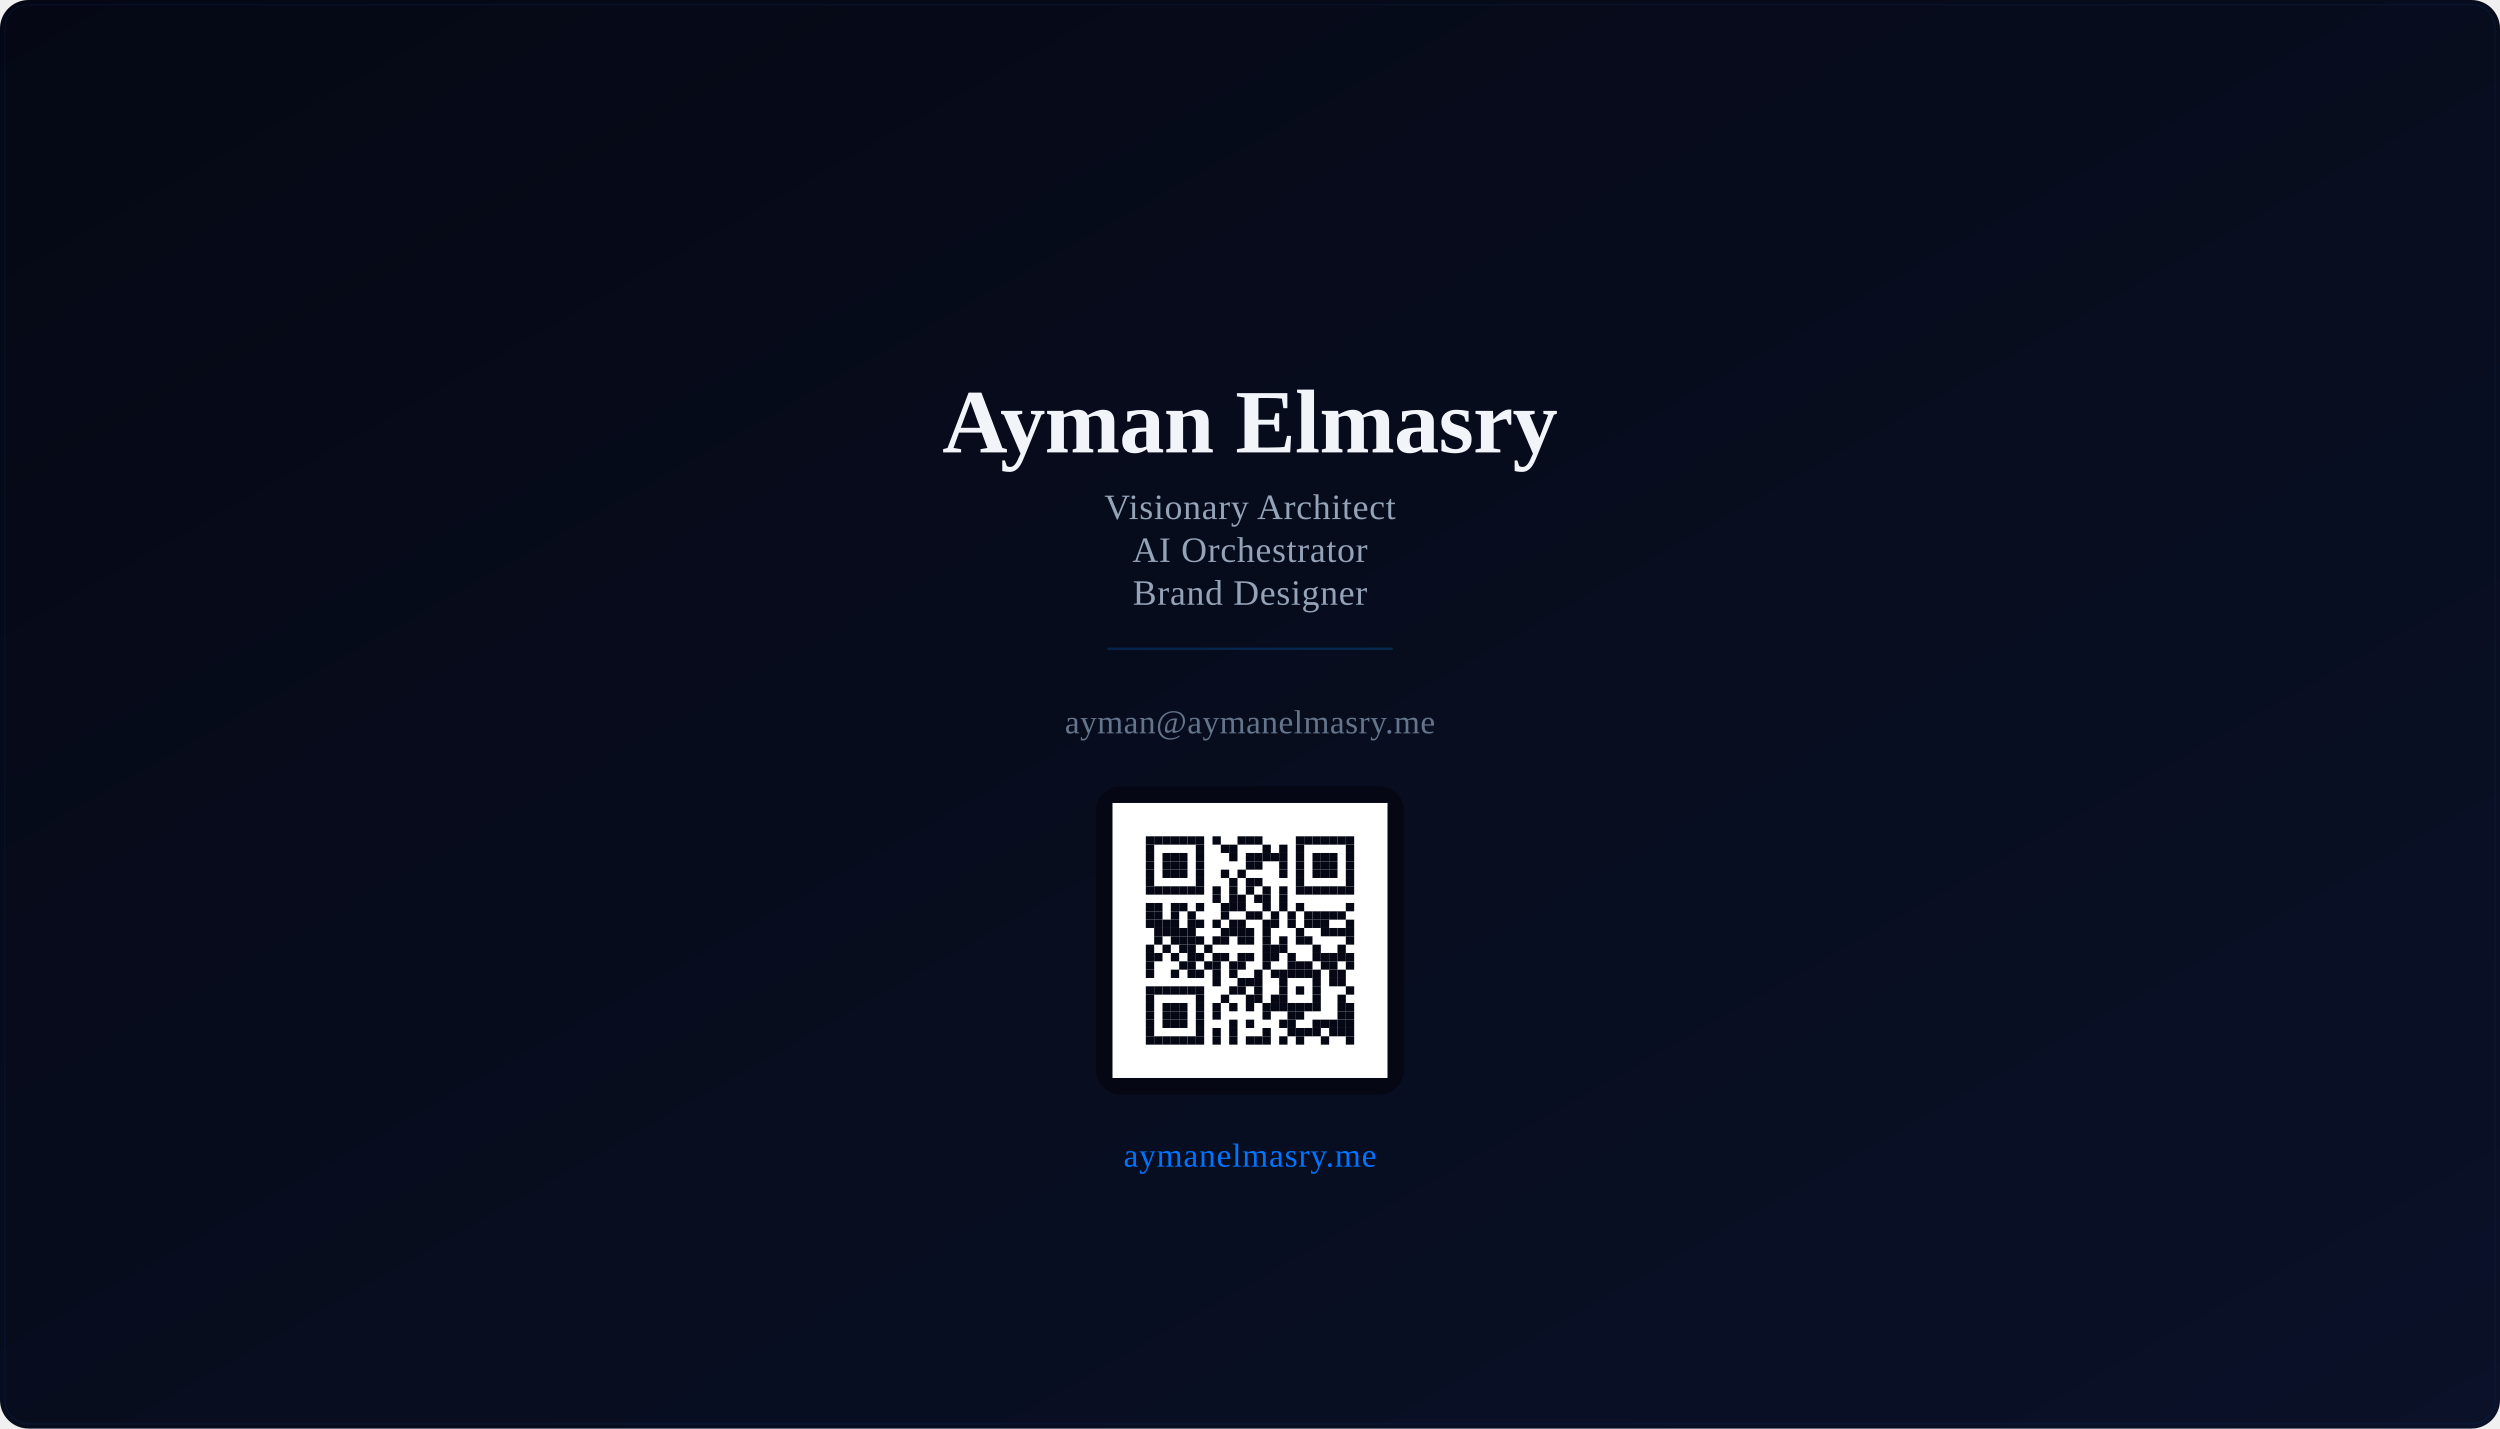
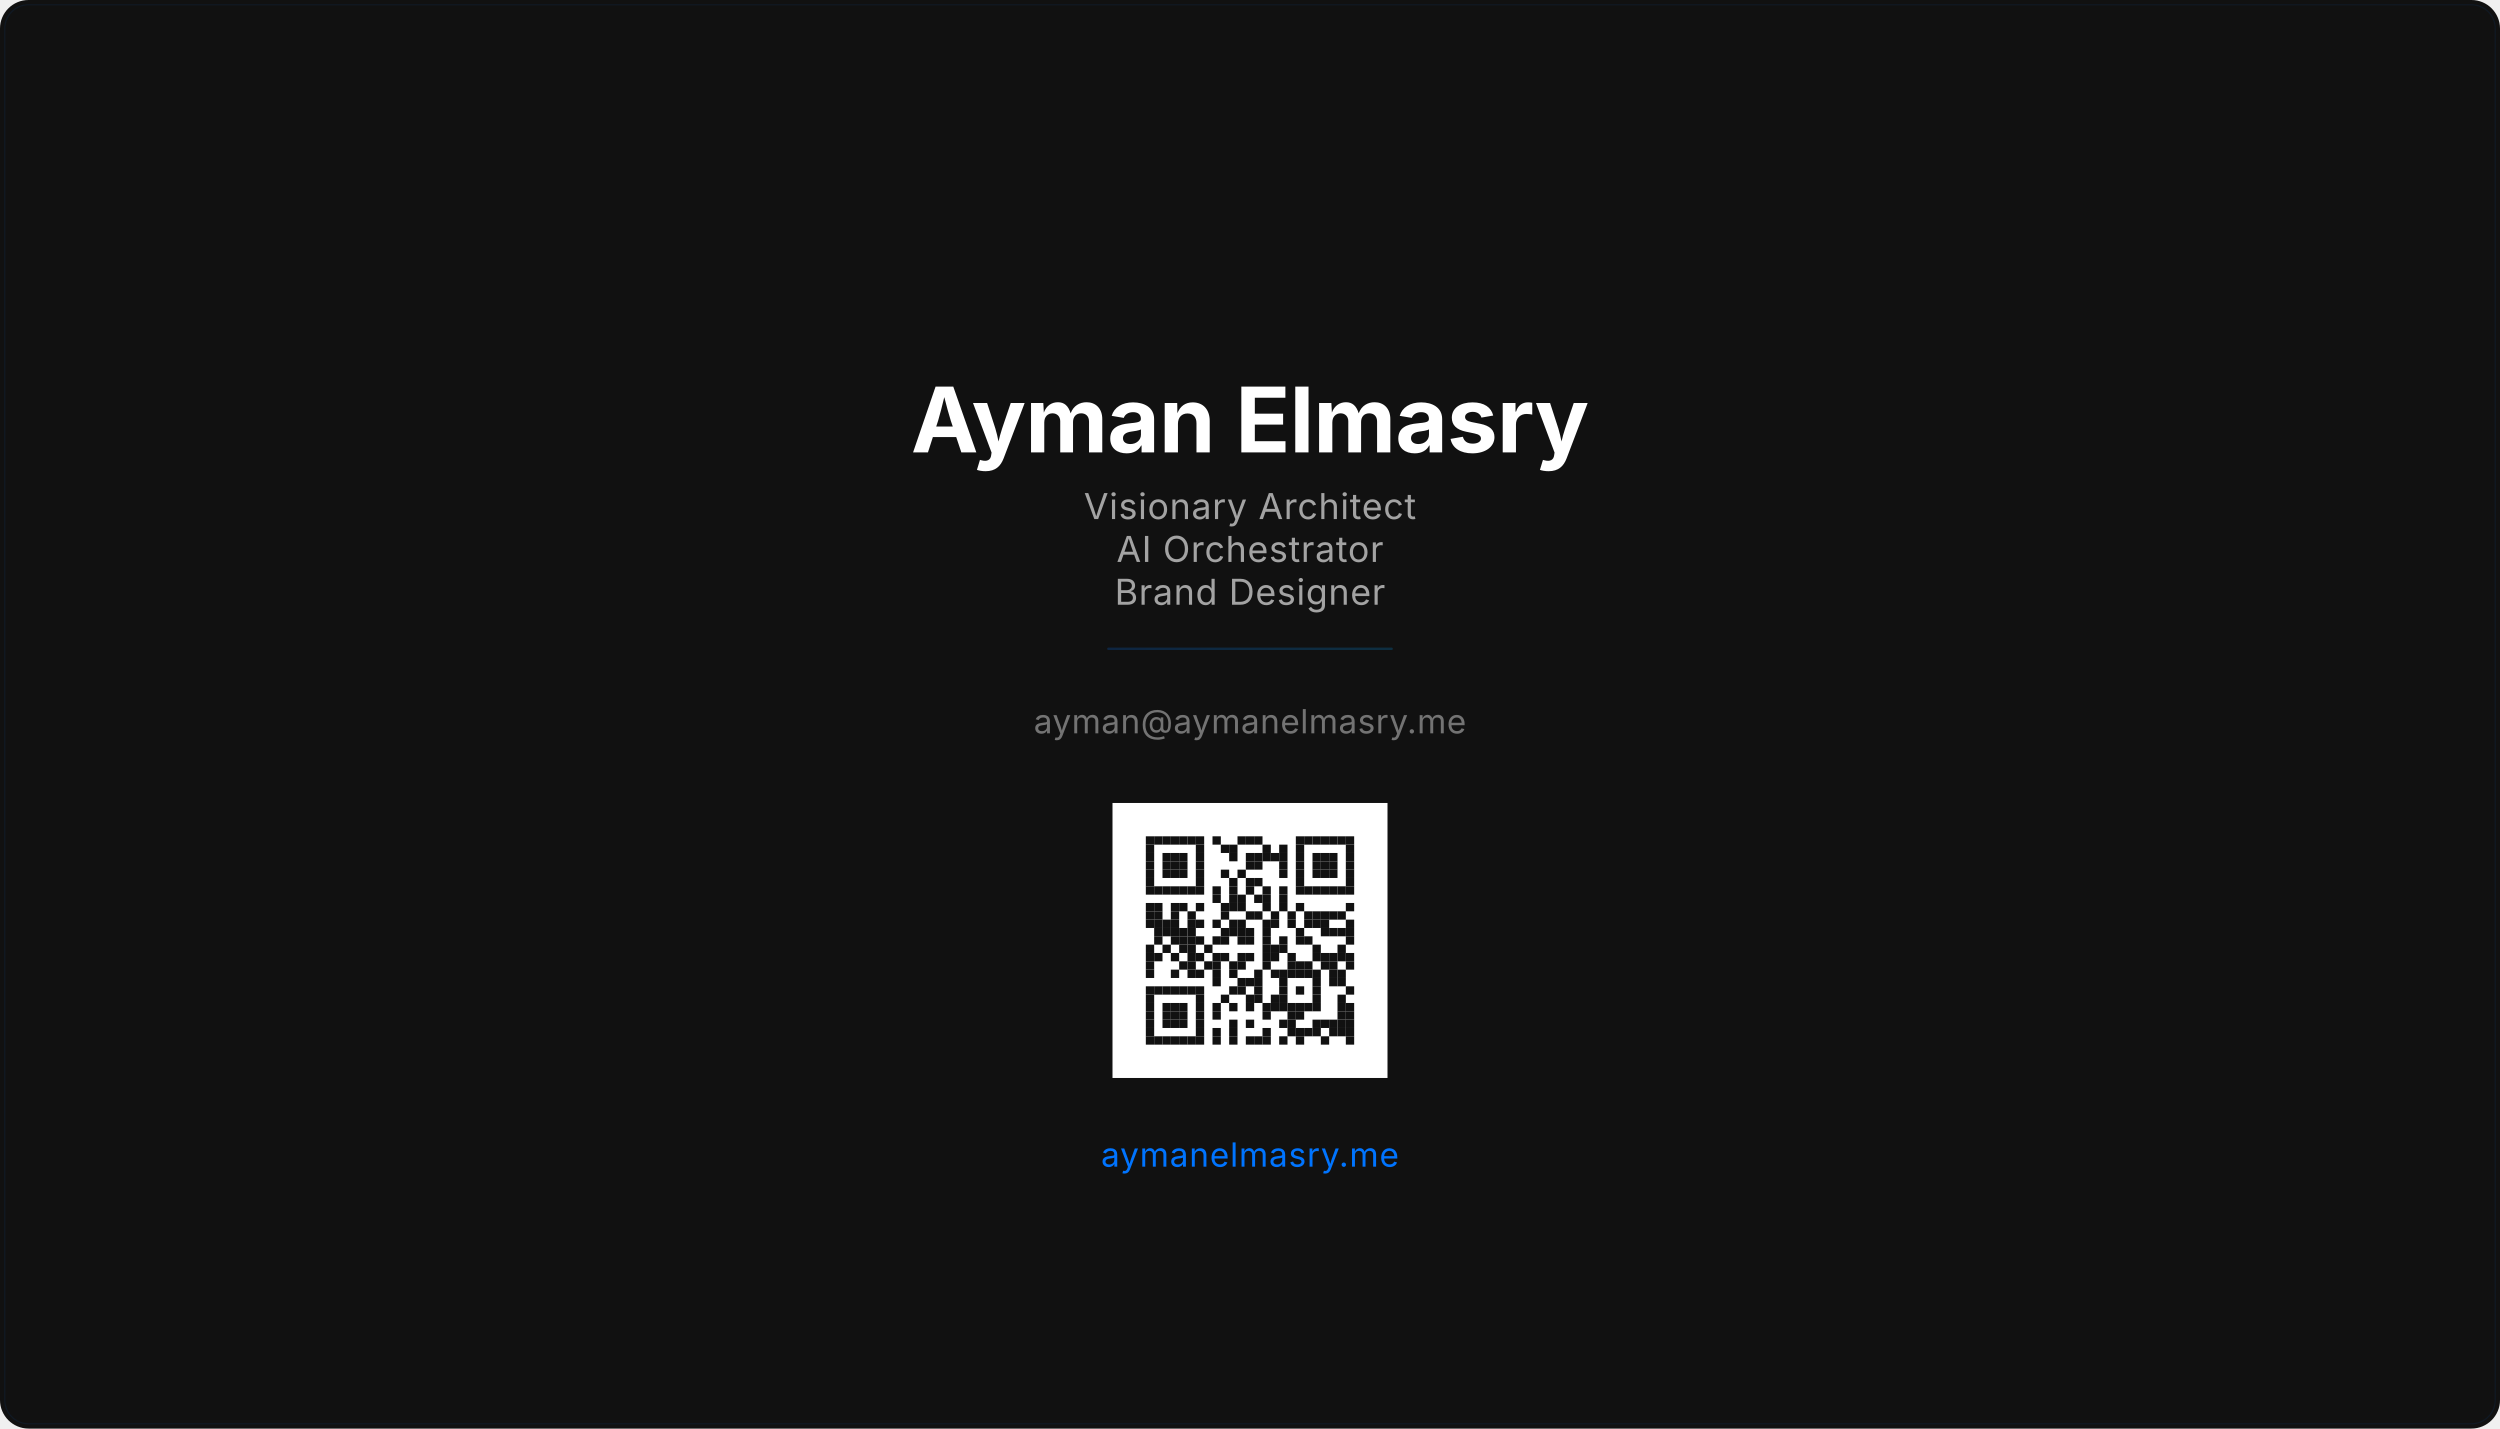
<svg xmlns="http://www.w3.org/2000/svg" width="1050" height="600" viewBox="0 0 1050 600">
  <defs>
    <linearGradient id="bg" x1="0" y1="0" x2="1" y2="1">
-       <stop offset="0%" stop-color="#050814" />
-       <stop offset="100%" stop-color="#0A1128" />
+       <stop offset="0%" stop-color="#111111" />
+       <stop offset="100%" stop-color="#111111" />
    </linearGradient>
    <linearGradient id="accent" x1="0" y1="0" x2="1" y2="0">
      <stop offset="0%" stop-color="#0074FF" />
      <stop offset="100%" stop-color="#00A3FF" />
    </linearGradient>
  </defs>
  <rect width="1050" height="600" fill="url(#bg)" rx="12" />
  <rect x="2" y="2" width="1046" height="596" rx="10" fill="none" stroke="#0074FF" stroke-width="0.5" opacity="0.08" />
-   <text x="525" y="190" font-family="Source Serif 4, Georgia, serif" font-size="38" font-weight="700" fill="#F1F5F9" text-anchor="middle" letter-spacing="-0.3">Ayman Elmasry</text>
-   <text x="525" y="218" font-family="Source Serif 4, Georgia, serif" font-size="15" fill="#94A3B8" text-anchor="middle" letter-spacing="0.3">Visionary Architect</text>
-   <text x="525" y="236" font-family="Source Serif 4, Georgia, serif" font-size="15" fill="#94A3B8" text-anchor="middle" letter-spacing="0.3">AI Orchestrator</text>
-   <text x="525" y="254" font-family="Source Serif 4, Georgia, serif" font-size="15" fill="#94A3B8" text-anchor="middle" letter-spacing="0.3">Brand Designer</text>
+   <text x="525" y="190" font-family="Inter, -apple-system, sans-serif" font-size="38" font-weight="700" fill="#FFFFFF" text-anchor="middle" letter-spacing="-0.3">Ayman Elmasry</text>
+   <text x="525" y="218" font-family="Inter, -apple-system, sans-serif" font-size="15" fill="#A3A3A3" text-anchor="middle" letter-spacing="0.3">Visionary Architect</text>
+   <text x="525" y="236" font-family="Inter, -apple-system, sans-serif" font-size="15" fill="#A3A3A3" text-anchor="middle" letter-spacing="0.3">AI Orchestrator</text>
+   <text x="525" y="254" font-family="Inter, -apple-system, sans-serif" font-size="15" fill="#A3A3A3" text-anchor="middle" letter-spacing="0.3">Brand Designer</text>
  <rect x="465" y="272" width="120" height="1" rx="0.5" fill="url(#accent)" opacity="0.2" />
-   <text x="525" y="308" font-family="Source Serif 4, Georgia, serif" font-size="14" fill="#64748B" text-anchor="middle" letter-spacing="0.2">ayman@aymanelmasry.me</text>
+   <text x="525" y="308" font-family="Inter, -apple-system, sans-serif" font-size="14" fill="#737373" text-anchor="middle" letter-spacing="0.2">ayman@aymanelmasry.me</text>
  <g transform="translate(467.25, 337.25) scale(3.5)">
-     <rect x="-2" y="-2" width="37" height="37" rx="3" fill="#050814" />
+     <rect x="-2" y="-2" width="37" height="37" rx="3" fill="#111111" />
    <rect x="0" y="0" width="33" height="33" fill="#ffffff" />
    <g transform="translate(4,4)">
-       <rect x="0" y="0" width="1" height="1" fill="#050814" />
-       <rect x="1" y="0" width="1" height="1" fill="#050814" />
-       <rect x="2" y="0" width="1" height="1" fill="#050814" />
-       <rect x="3" y="0" width="1" height="1" fill="#050814" />
-       <rect x="4" y="0" width="1" height="1" fill="#050814" />
-       <rect x="5" y="0" width="1" height="1" fill="#050814" />
-       <rect x="6" y="0" width="1" height="1" fill="#050814" />
-       <rect x="8" y="0" width="1" height="1" fill="#050814" />
-       <rect x="11" y="0" width="1" height="1" fill="#050814" />
-       <rect x="12" y="0" width="1" height="1" fill="#050814" />
-       <rect x="13" y="0" width="1" height="1" fill="#050814" />
-       <rect x="18" y="0" width="1" height="1" fill="#050814" />
-       <rect x="19" y="0" width="1" height="1" fill="#050814" />
-       <rect x="20" y="0" width="1" height="1" fill="#050814" />
-       <rect x="21" y="0" width="1" height="1" fill="#050814" />
-       <rect x="22" y="0" width="1" height="1" fill="#050814" />
-       <rect x="23" y="0" width="1" height="1" fill="#050814" />
-       <rect x="24" y="0" width="1" height="1" fill="#050814" />
-       <rect x="0" y="1" width="1" height="1" fill="#050814" />
-       <rect x="6" y="1" width="1" height="1" fill="#050814" />
-       <rect x="9" y="1" width="1" height="1" fill="#050814" />
-       <rect x="10" y="1" width="1" height="1" fill="#050814" />
-       <rect x="14" y="1" width="1" height="1" fill="#050814" />
-       <rect x="16" y="1" width="1" height="1" fill="#050814" />
-       <rect x="18" y="1" width="1" height="1" fill="#050814" />
-       <rect x="24" y="1" width="1" height="1" fill="#050814" />
-       <rect x="0" y="2" width="1" height="1" fill="#050814" />
-       <rect x="2" y="2" width="1" height="1" fill="#050814" />
-       <rect x="3" y="2" width="1" height="1" fill="#050814" />
-       <rect x="4" y="2" width="1" height="1" fill="#050814" />
-       <rect x="6" y="2" width="1" height="1" fill="#050814" />
-       <rect x="10" y="2" width="1" height="1" fill="#050814" />
-       <rect x="12" y="2" width="1" height="1" fill="#050814" />
-       <rect x="13" y="2" width="1" height="1" fill="#050814" />
-       <rect x="14" y="2" width="1" height="1" fill="#050814" />
-       <rect x="15" y="2" width="1" height="1" fill="#050814" />
-       <rect x="16" y="2" width="1" height="1" fill="#050814" />
-       <rect x="18" y="2" width="1" height="1" fill="#050814" />
-       <rect x="20" y="2" width="1" height="1" fill="#050814" />
-       <rect x="21" y="2" width="1" height="1" fill="#050814" />
-       <rect x="22" y="2" width="1" height="1" fill="#050814" />
-       <rect x="24" y="2" width="1" height="1" fill="#050814" />
-       <rect x="0" y="3" width="1" height="1" fill="#050814" />
-       <rect x="2" y="3" width="1" height="1" fill="#050814" />
-       <rect x="3" y="3" width="1" height="1" fill="#050814" />
-       <rect x="4" y="3" width="1" height="1" fill="#050814" />
-       <rect x="6" y="3" width="1" height="1" fill="#050814" />
-       <rect x="12" y="3" width="1" height="1" fill="#050814" />
-       <rect x="13" y="3" width="1" height="1" fill="#050814" />
-       <rect x="16" y="3" width="1" height="1" fill="#050814" />
-       <rect x="18" y="3" width="1" height="1" fill="#050814" />
-       <rect x="20" y="3" width="1" height="1" fill="#050814" />
-       <rect x="21" y="3" width="1" height="1" fill="#050814" />
-       <rect x="22" y="3" width="1" height="1" fill="#050814" />
-       <rect x="24" y="3" width="1" height="1" fill="#050814" />
-       <rect x="0" y="4" width="1" height="1" fill="#050814" />
-       <rect x="2" y="4" width="1" height="1" fill="#050814" />
-       <rect x="3" y="4" width="1" height="1" fill="#050814" />
-       <rect x="4" y="4" width="1" height="1" fill="#050814" />
-       <rect x="6" y="4" width="1" height="1" fill="#050814" />
-       <rect x="9" y="4" width="1" height="1" fill="#050814" />
-       <rect x="11" y="4" width="1" height="1" fill="#050814" />
-       <rect x="16" y="4" width="1" height="1" fill="#050814" />
-       <rect x="18" y="4" width="1" height="1" fill="#050814" />
-       <rect x="20" y="4" width="1" height="1" fill="#050814" />
-       <rect x="21" y="4" width="1" height="1" fill="#050814" />
-       <rect x="22" y="4" width="1" height="1" fill="#050814" />
-       <rect x="24" y="4" width="1" height="1" fill="#050814" />
-       <rect x="0" y="5" width="1" height="1" fill="#050814" />
-       <rect x="6" y="5" width="1" height="1" fill="#050814" />
-       <rect x="10" y="5" width="1" height="1" fill="#050814" />
-       <rect x="12" y="5" width="1" height="1" fill="#050814" />
-       <rect x="13" y="5" width="1" height="1" fill="#050814" />
-       <rect x="18" y="5" width="1" height="1" fill="#050814" />
-       <rect x="24" y="5" width="1" height="1" fill="#050814" />
-       <rect x="0" y="6" width="1" height="1" fill="#050814" />
-       <rect x="1" y="6" width="1" height="1" fill="#050814" />
-       <rect x="2" y="6" width="1" height="1" fill="#050814" />
-       <rect x="3" y="6" width="1" height="1" fill="#050814" />
-       <rect x="4" y="6" width="1" height="1" fill="#050814" />
-       <rect x="5" y="6" width="1" height="1" fill="#050814" />
-       <rect x="6" y="6" width="1" height="1" fill="#050814" />
-       <rect x="8" y="6" width="1" height="1" fill="#050814" />
-       <rect x="10" y="6" width="1" height="1" fill="#050814" />
-       <rect x="12" y="6" width="1" height="1" fill="#050814" />
-       <rect x="14" y="6" width="1" height="1" fill="#050814" />
-       <rect x="16" y="6" width="1" height="1" fill="#050814" />
-       <rect x="18" y="6" width="1" height="1" fill="#050814" />
-       <rect x="19" y="6" width="1" height="1" fill="#050814" />
-       <rect x="20" y="6" width="1" height="1" fill="#050814" />
-       <rect x="21" y="6" width="1" height="1" fill="#050814" />
-       <rect x="22" y="6" width="1" height="1" fill="#050814" />
-       <rect x="23" y="6" width="1" height="1" fill="#050814" />
-       <rect x="24" y="6" width="1" height="1" fill="#050814" />
-       <rect x="8" y="7" width="1" height="1" fill="#050814" />
-       <rect x="10" y="7" width="1" height="1" fill="#050814" />
-       <rect x="11" y="7" width="1" height="1" fill="#050814" />
-       <rect x="13" y="7" width="1" height="1" fill="#050814" />
-       <rect x="14" y="7" width="1" height="1" fill="#050814" />
-       <rect x="16" y="7" width="1" height="1" fill="#050814" />
-       <rect x="0" y="8" width="1" height="1" fill="#050814" />
-       <rect x="1" y="8" width="1" height="1" fill="#050814" />
-       <rect x="3" y="8" width="1" height="1" fill="#050814" />
-       <rect x="4" y="8" width="1" height="1" fill="#050814" />
-       <rect x="6" y="8" width="1" height="1" fill="#050814" />
-       <rect x="9" y="8" width="1" height="1" fill="#050814" />
-       <rect x="10" y="8" width="1" height="1" fill="#050814" />
-       <rect x="11" y="8" width="1" height="1" fill="#050814" />
-       <rect x="14" y="8" width="1" height="1" fill="#050814" />
-       <rect x="16" y="8" width="1" height="1" fill="#050814" />
-       <rect x="18" y="8" width="1" height="1" fill="#050814" />
-       <rect x="24" y="8" width="1" height="1" fill="#050814" />
-       <rect x="0" y="9" width="1" height="1" fill="#050814" />
-       <rect x="1" y="9" width="1" height="1" fill="#050814" />
-       <rect x="3" y="9" width="1" height="1" fill="#050814" />
-       <rect x="5" y="9" width="1" height="1" fill="#050814" />
-       <rect x="9" y="9" width="1" height="1" fill="#050814" />
-       <rect x="12" y="9" width="1" height="1" fill="#050814" />
-       <rect x="13" y="9" width="1" height="1" fill="#050814" />
-       <rect x="15" y="9" width="1" height="1" fill="#050814" />
-       <rect x="17" y="9" width="1" height="1" fill="#050814" />
-       <rect x="19" y="9" width="1" height="1" fill="#050814" />
-       <rect x="20" y="9" width="1" height="1" fill="#050814" />
-       <rect x="21" y="9" width="1" height="1" fill="#050814" />
-       <rect x="22" y="9" width="1" height="1" fill="#050814" />
-       <rect x="23" y="9" width="1" height="1" fill="#050814" />
-       <rect x="0" y="10" width="1" height="1" fill="#050814" />
-       <rect x="1" y="10" width="1" height="1" fill="#050814" />
-       <rect x="2" y="10" width="1" height="1" fill="#050814" />
-       <rect x="3" y="10" width="1" height="1" fill="#050814" />
-       <rect x="5" y="10" width="1" height="1" fill="#050814" />
-       <rect x="6" y="10" width="1" height="1" fill="#050814" />
-       <rect x="8" y="10" width="1" height="1" fill="#050814" />
-       <rect x="10" y="10" width="1" height="1" fill="#050814" />
-       <rect x="11" y="10" width="1" height="1" fill="#050814" />
-       <rect x="14" y="10" width="1" height="1" fill="#050814" />
-       <rect x="15" y="10" width="1" height="1" fill="#050814" />
-       <rect x="17" y="10" width="1" height="1" fill="#050814" />
-       <rect x="19" y="10" width="1" height="1" fill="#050814" />
-       <rect x="20" y="10" width="1" height="1" fill="#050814" />
-       <rect x="21" y="10" width="1" height="1" fill="#050814" />
-       <rect x="24" y="10" width="1" height="1" fill="#050814" />
-       <rect x="1" y="11" width="1" height="1" fill="#050814" />
-       <rect x="2" y="11" width="1" height="1" fill="#050814" />
-       <rect x="3" y="11" width="1" height="1" fill="#050814" />
-       <rect x="4" y="11" width="1" height="1" fill="#050814" />
-       <rect x="5" y="11" width="1" height="1" fill="#050814" />
-       <rect x="9" y="11" width="1" height="1" fill="#050814" />
-       <rect x="10" y="11" width="1" height="1" fill="#050814" />
-       <rect x="11" y="11" width="1" height="1" fill="#050814" />
-       <rect x="12" y="11" width="1" height="1" fill="#050814" />
-       <rect x="14" y="11" width="1" height="1" fill="#050814" />
-       <rect x="18" y="11" width="1" height="1" fill="#050814" />
-       <rect x="21" y="11" width="1" height="1" fill="#050814" />
-       <rect x="22" y="11" width="1" height="1" fill="#050814" />
-       <rect x="23" y="11" width="1" height="1" fill="#050814" />
-       <rect x="24" y="11" width="1" height="1" fill="#050814" />
-       <rect x="1" y="12" width="1" height="1" fill="#050814" />
-       <rect x="3" y="12" width="1" height="1" fill="#050814" />
-       <rect x="4" y="12" width="1" height="1" fill="#050814" />
-       <rect x="5" y="12" width="1" height="1" fill="#050814" />
-       <rect x="6" y="12" width="1" height="1" fill="#050814" />
-       <rect x="8" y="12" width="1" height="1" fill="#050814" />
-       <rect x="9" y="12" width="1" height="1" fill="#050814" />
-       <rect x="11" y="12" width="1" height="1" fill="#050814" />
-       <rect x="12" y="12" width="1" height="1" fill="#050814" />
-       <rect x="14" y="12" width="1" height="1" fill="#050814" />
-       <rect x="16" y="12" width="1" height="1" fill="#050814" />
-       <rect x="18" y="12" width="1" height="1" fill="#050814" />
-       <rect x="19" y="12" width="1" height="1" fill="#050814" />
-       <rect x="24" y="12" width="1" height="1" fill="#050814" />
-       <rect x="0" y="13" width="1" height="1" fill="#050814" />
-       <rect x="2" y="13" width="1" height="1" fill="#050814" />
-       <rect x="4" y="13" width="1" height="1" fill="#050814" />
-       <rect x="5" y="13" width="1" height="1" fill="#050814" />
-       <rect x="7" y="13" width="1" height="1" fill="#050814" />
-       <rect x="14" y="13" width="1" height="1" fill="#050814" />
-       <rect x="15" y="13" width="1" height="1" fill="#050814" />
-       <rect x="16" y="13" width="1" height="1" fill="#050814" />
-       <rect x="20" y="13" width="1" height="1" fill="#050814" />
-       <rect x="23" y="13" width="1" height="1" fill="#050814" />
-       <rect x="0" y="14" width="1" height="1" fill="#050814" />
-       <rect x="1" y="14" width="1" height="1" fill="#050814" />
-       <rect x="3" y="14" width="1" height="1" fill="#050814" />
-       <rect x="5" y="14" width="1" height="1" fill="#050814" />
-       <rect x="6" y="14" width="1" height="1" fill="#050814" />
-       <rect x="8" y="14" width="1" height="1" fill="#050814" />
-       <rect x="9" y="14" width="1" height="1" fill="#050814" />
-       <rect x="11" y="14" width="1" height="1" fill="#050814" />
-       <rect x="12" y="14" width="1" height="1" fill="#050814" />
-       <rect x="14" y="14" width="1" height="1" fill="#050814" />
-       <rect x="15" y="14" width="1" height="1" fill="#050814" />
-       <rect x="17" y="14" width="1" height="1" fill="#050814" />
-       <rect x="20" y="14" width="1" height="1" fill="#050814" />
-       <rect x="21" y="14" width="1" height="1" fill="#050814" />
-       <rect x="22" y="14" width="1" height="1" fill="#050814" />
-       <rect x="23" y="14" width="1" height="1" fill="#050814" />
-       <rect x="24" y="14" width="1" height="1" fill="#050814" />
-       <rect x="0" y="15" width="1" height="1" fill="#050814" />
-       <rect x="4" y="15" width="1" height="1" fill="#050814" />
-       <rect x="5" y="15" width="1" height="1" fill="#050814" />
-       <rect x="7" y="15" width="1" height="1" fill="#050814" />
-       <rect x="8" y="15" width="1" height="1" fill="#050814" />
-       <rect x="10" y="15" width="1" height="1" fill="#050814" />
-       <rect x="11" y="15" width="1" height="1" fill="#050814" />
-       <rect x="14" y="15" width="1" height="1" fill="#050814" />
-       <rect x="17" y="15" width="1" height="1" fill="#050814" />
-       <rect x="18" y="15" width="1" height="1" fill="#050814" />
-       <rect x="19" y="15" width="1" height="1" fill="#050814" />
-       <rect x="21" y="15" width="1" height="1" fill="#050814" />
-       <rect x="22" y="15" width="1" height="1" fill="#050814" />
-       <rect x="24" y="15" width="1" height="1" fill="#050814" />
-       <rect x="0" y="16" width="1" height="1" fill="#050814" />
-       <rect x="3" y="16" width="1" height="1" fill="#050814" />
-       <rect x="5" y="16" width="1" height="1" fill="#050814" />
-       <rect x="6" y="16" width="1" height="1" fill="#050814" />
-       <rect x="8" y="16" width="1" height="1" fill="#050814" />
-       <rect x="10" y="16" width="1" height="1" fill="#050814" />
-       <rect x="13" y="16" width="1" height="1" fill="#050814" />
-       <rect x="15" y="16" width="1" height="1" fill="#050814" />
-       <rect x="16" y="16" width="1" height="1" fill="#050814" />
-       <rect x="17" y="16" width="1" height="1" fill="#050814" />
-       <rect x="18" y="16" width="1" height="1" fill="#050814" />
-       <rect x="19" y="16" width="1" height="1" fill="#050814" />
-       <rect x="20" y="16" width="1" height="1" fill="#050814" />
-       <rect x="22" y="16" width="1" height="1" fill="#050814" />
-       <rect x="23" y="16" width="1" height="1" fill="#050814" />
-       <rect x="8" y="17" width="1" height="1" fill="#050814" />
-       <rect x="11" y="17" width="1" height="1" fill="#050814" />
-       <rect x="12" y="17" width="1" height="1" fill="#050814" />
-       <rect x="13" y="17" width="1" height="1" fill="#050814" />
-       <rect x="16" y="17" width="1" height="1" fill="#050814" />
-       <rect x="20" y="17" width="1" height="1" fill="#050814" />
-       <rect x="22" y="17" width="1" height="1" fill="#050814" />
-       <rect x="23" y="17" width="1" height="1" fill="#050814" />
-       <rect x="0" y="18" width="1" height="1" fill="#050814" />
-       <rect x="1" y="18" width="1" height="1" fill="#050814" />
-       <rect x="2" y="18" width="1" height="1" fill="#050814" />
-       <rect x="3" y="18" width="1" height="1" fill="#050814" />
-       <rect x="4" y="18" width="1" height="1" fill="#050814" />
-       <rect x="5" y="18" width="1" height="1" fill="#050814" />
-       <rect x="6" y="18" width="1" height="1" fill="#050814" />
-       <rect x="10" y="18" width="1" height="1" fill="#050814" />
-       <rect x="11" y="18" width="1" height="1" fill="#050814" />
-       <rect x="13" y="18" width="1" height="1" fill="#050814" />
-       <rect x="16" y="18" width="1" height="1" fill="#050814" />
-       <rect x="18" y="18" width="1" height="1" fill="#050814" />
-       <rect x="20" y="18" width="1" height="1" fill="#050814" />
-       <rect x="24" y="18" width="1" height="1" fill="#050814" />
-       <rect x="0" y="19" width="1" height="1" fill="#050814" />
-       <rect x="6" y="19" width="1" height="1" fill="#050814" />
-       <rect x="9" y="19" width="1" height="1" fill="#050814" />
-       <rect x="12" y="19" width="1" height="1" fill="#050814" />
-       <rect x="13" y="19" width="1" height="1" fill="#050814" />
-       <rect x="15" y="19" width="1" height="1" fill="#050814" />
-       <rect x="16" y="19" width="1" height="1" fill="#050814" />
-       <rect x="20" y="19" width="1" height="1" fill="#050814" />
-       <rect x="23" y="19" width="1" height="1" fill="#050814" />
-       <rect x="0" y="20" width="1" height="1" fill="#050814" />
-       <rect x="2" y="20" width="1" height="1" fill="#050814" />
-       <rect x="3" y="20" width="1" height="1" fill="#050814" />
-       <rect x="4" y="20" width="1" height="1" fill="#050814" />
-       <rect x="6" y="20" width="1" height="1" fill="#050814" />
-       <rect x="8" y="20" width="1" height="1" fill="#050814" />
-       <rect x="10" y="20" width="1" height="1" fill="#050814" />
-       <rect x="12" y="20" width="1" height="1" fill="#050814" />
-       <rect x="14" y="20" width="1" height="1" fill="#050814" />
-       <rect x="15" y="20" width="1" height="1" fill="#050814" />
-       <rect x="16" y="20" width="1" height="1" fill="#050814" />
-       <rect x="17" y="20" width="1" height="1" fill="#050814" />
-       <rect x="18" y="20" width="1" height="1" fill="#050814" />
-       <rect x="19" y="20" width="1" height="1" fill="#050814" />
-       <rect x="20" y="20" width="1" height="1" fill="#050814" />
-       <rect x="23" y="20" width="1" height="1" fill="#050814" />
-       <rect x="24" y="20" width="1" height="1" fill="#050814" />
-       <rect x="0" y="21" width="1" height="1" fill="#050814" />
-       <rect x="2" y="21" width="1" height="1" fill="#050814" />
-       <rect x="3" y="21" width="1" height="1" fill="#050814" />
-       <rect x="4" y="21" width="1" height="1" fill="#050814" />
-       <rect x="6" y="21" width="1" height="1" fill="#050814" />
-       <rect x="8" y="21" width="1" height="1" fill="#050814" />
-       <rect x="14" y="21" width="1" height="1" fill="#050814" />
-       <rect x="17" y="21" width="1" height="1" fill="#050814" />
-       <rect x="18" y="21" width="1" height="1" fill="#050814" />
-       <rect x="23" y="21" width="1" height="1" fill="#050814" />
-       <rect x="24" y="21" width="1" height="1" fill="#050814" />
-       <rect x="0" y="22" width="1" height="1" fill="#050814" />
-       <rect x="2" y="22" width="1" height="1" fill="#050814" />
-       <rect x="3" y="22" width="1" height="1" fill="#050814" />
-       <rect x="4" y="22" width="1" height="1" fill="#050814" />
-       <rect x="6" y="22" width="1" height="1" fill="#050814" />
-       <rect x="10" y="22" width="1" height="1" fill="#050814" />
-       <rect x="12" y="22" width="1" height="1" fill="#050814" />
-       <rect x="16" y="22" width="1" height="1" fill="#050814" />
-       <rect x="17" y="22" width="1" height="1" fill="#050814" />
-       <rect x="20" y="22" width="1" height="1" fill="#050814" />
-       <rect x="21" y="22" width="1" height="1" fill="#050814" />
-       <rect x="22" y="22" width="1" height="1" fill="#050814" />
-       <rect x="23" y="22" width="1" height="1" fill="#050814" />
-       <rect x="24" y="22" width="1" height="1" fill="#050814" />
-       <rect x="0" y="23" width="1" height="1" fill="#050814" />
-       <rect x="6" y="23" width="1" height="1" fill="#050814" />
-       <rect x="8" y="23" width="1" height="1" fill="#050814" />
-       <rect x="10" y="23" width="1" height="1" fill="#050814" />
-       <rect x="14" y="23" width="1" height="1" fill="#050814" />
-       <rect x="17" y="23" width="1" height="1" fill="#050814" />
-       <rect x="18" y="23" width="1" height="1" fill="#050814" />
-       <rect x="19" y="23" width="1" height="1" fill="#050814" />
-       <rect x="20" y="23" width="1" height="1" fill="#050814" />
-       <rect x="22" y="23" width="1" height="1" fill="#050814" />
-       <rect x="23" y="23" width="1" height="1" fill="#050814" />
-       <rect x="24" y="23" width="1" height="1" fill="#050814" />
-       <rect x="0" y="24" width="1" height="1" fill="#050814" />
-       <rect x="1" y="24" width="1" height="1" fill="#050814" />
-       <rect x="2" y="24" width="1" height="1" fill="#050814" />
-       <rect x="3" y="24" width="1" height="1" fill="#050814" />
-       <rect x="4" y="24" width="1" height="1" fill="#050814" />
-       <rect x="5" y="24" width="1" height="1" fill="#050814" />
-       <rect x="6" y="24" width="1" height="1" fill="#050814" />
-       <rect x="8" y="24" width="1" height="1" fill="#050814" />
-       <rect x="10" y="24" width="1" height="1" fill="#050814" />
-       <rect x="12" y="24" width="1" height="1" fill="#050814" />
-       <rect x="13" y="24" width="1" height="1" fill="#050814" />
-       <rect x="14" y="24" width="1" height="1" fill="#050814" />
-       <rect x="16" y="24" width="1" height="1" fill="#050814" />
-       <rect x="18" y="24" width="1" height="1" fill="#050814" />
-       <rect x="21" y="24" width="1" height="1" fill="#050814" />
-       <rect x="24" y="24" width="1" height="1" fill="#050814" />
+       <rect x="0" y="0" width="1" height="1" fill="#111111" />
+       <rect x="1" y="0" width="1" height="1" fill="#111111" />
+       <rect x="2" y="0" width="1" height="1" fill="#111111" />
+       <rect x="3" y="0" width="1" height="1" fill="#111111" />
+       <rect x="4" y="0" width="1" height="1" fill="#111111" />
+       <rect x="5" y="0" width="1" height="1" fill="#111111" />
+       <rect x="6" y="0" width="1" height="1" fill="#111111" />
+       <rect x="8" y="0" width="1" height="1" fill="#111111" />
+       <rect x="11" y="0" width="1" height="1" fill="#111111" />
+       <rect x="12" y="0" width="1" height="1" fill="#111111" />
+       <rect x="13" y="0" width="1" height="1" fill="#111111" />
+       <rect x="18" y="0" width="1" height="1" fill="#111111" />
+       <rect x="19" y="0" width="1" height="1" fill="#111111" />
+       <rect x="20" y="0" width="1" height="1" fill="#111111" />
+       <rect x="21" y="0" width="1" height="1" fill="#111111" />
+       <rect x="22" y="0" width="1" height="1" fill="#111111" />
+       <rect x="23" y="0" width="1" height="1" fill="#111111" />
+       <rect x="24" y="0" width="1" height="1" fill="#111111" />
+       <rect x="0" y="1" width="1" height="1" fill="#111111" />
+       <rect x="6" y="1" width="1" height="1" fill="#111111" />
+       <rect x="9" y="1" width="1" height="1" fill="#111111" />
+       <rect x="10" y="1" width="1" height="1" fill="#111111" />
+       <rect x="14" y="1" width="1" height="1" fill="#111111" />
+       <rect x="16" y="1" width="1" height="1" fill="#111111" />
+       <rect x="18" y="1" width="1" height="1" fill="#111111" />
+       <rect x="24" y="1" width="1" height="1" fill="#111111" />
+       <rect x="0" y="2" width="1" height="1" fill="#111111" />
+       <rect x="2" y="2" width="1" height="1" fill="#111111" />
+       <rect x="3" y="2" width="1" height="1" fill="#111111" />
+       <rect x="4" y="2" width="1" height="1" fill="#111111" />
+       <rect x="6" y="2" width="1" height="1" fill="#111111" />
+       <rect x="10" y="2" width="1" height="1" fill="#111111" />
+       <rect x="12" y="2" width="1" height="1" fill="#111111" />
+       <rect x="13" y="2" width="1" height="1" fill="#111111" />
+       <rect x="14" y="2" width="1" height="1" fill="#111111" />
+       <rect x="15" y="2" width="1" height="1" fill="#111111" />
+       <rect x="16" y="2" width="1" height="1" fill="#111111" />
+       <rect x="18" y="2" width="1" height="1" fill="#111111" />
+       <rect x="20" y="2" width="1" height="1" fill="#111111" />
+       <rect x="21" y="2" width="1" height="1" fill="#111111" />
+       <rect x="22" y="2" width="1" height="1" fill="#111111" />
+       <rect x="24" y="2" width="1" height="1" fill="#111111" />
+       <rect x="0" y="3" width="1" height="1" fill="#111111" />
+       <rect x="2" y="3" width="1" height="1" fill="#111111" />
+       <rect x="3" y="3" width="1" height="1" fill="#111111" />
+       <rect x="4" y="3" width="1" height="1" fill="#111111" />
+       <rect x="6" y="3" width="1" height="1" fill="#111111" />
+       <rect x="12" y="3" width="1" height="1" fill="#111111" />
+       <rect x="13" y="3" width="1" height="1" fill="#111111" />
+       <rect x="16" y="3" width="1" height="1" fill="#111111" />
+       <rect x="18" y="3" width="1" height="1" fill="#111111" />
+       <rect x="20" y="3" width="1" height="1" fill="#111111" />
+       <rect x="21" y="3" width="1" height="1" fill="#111111" />
+       <rect x="22" y="3" width="1" height="1" fill="#111111" />
+       <rect x="24" y="3" width="1" height="1" fill="#111111" />
+       <rect x="0" y="4" width="1" height="1" fill="#111111" />
+       <rect x="2" y="4" width="1" height="1" fill="#111111" />
+       <rect x="3" y="4" width="1" height="1" fill="#111111" />
+       <rect x="4" y="4" width="1" height="1" fill="#111111" />
+       <rect x="6" y="4" width="1" height="1" fill="#111111" />
+       <rect x="9" y="4" width="1" height="1" fill="#111111" />
+       <rect x="11" y="4" width="1" height="1" fill="#111111" />
+       <rect x="16" y="4" width="1" height="1" fill="#111111" />
+       <rect x="18" y="4" width="1" height="1" fill="#111111" />
+       <rect x="20" y="4" width="1" height="1" fill="#111111" />
+       <rect x="21" y="4" width="1" height="1" fill="#111111" />
+       <rect x="22" y="4" width="1" height="1" fill="#111111" />
+       <rect x="24" y="4" width="1" height="1" fill="#111111" />
+       <rect x="0" y="5" width="1" height="1" fill="#111111" />
+       <rect x="6" y="5" width="1" height="1" fill="#111111" />
+       <rect x="10" y="5" width="1" height="1" fill="#111111" />
+       <rect x="12" y="5" width="1" height="1" fill="#111111" />
+       <rect x="13" y="5" width="1" height="1" fill="#111111" />
+       <rect x="18" y="5" width="1" height="1" fill="#111111" />
+       <rect x="24" y="5" width="1" height="1" fill="#111111" />
+       <rect x="0" y="6" width="1" height="1" fill="#111111" />
+       <rect x="1" y="6" width="1" height="1" fill="#111111" />
+       <rect x="2" y="6" width="1" height="1" fill="#111111" />
+       <rect x="3" y="6" width="1" height="1" fill="#111111" />
+       <rect x="4" y="6" width="1" height="1" fill="#111111" />
+       <rect x="5" y="6" width="1" height="1" fill="#111111" />
+       <rect x="6" y="6" width="1" height="1" fill="#111111" />
+       <rect x="8" y="6" width="1" height="1" fill="#111111" />
+       <rect x="10" y="6" width="1" height="1" fill="#111111" />
+       <rect x="12" y="6" width="1" height="1" fill="#111111" />
+       <rect x="14" y="6" width="1" height="1" fill="#111111" />
+       <rect x="16" y="6" width="1" height="1" fill="#111111" />
+       <rect x="18" y="6" width="1" height="1" fill="#111111" />
+       <rect x="19" y="6" width="1" height="1" fill="#111111" />
+       <rect x="20" y="6" width="1" height="1" fill="#111111" />
+       <rect x="21" y="6" width="1" height="1" fill="#111111" />
+       <rect x="22" y="6" width="1" height="1" fill="#111111" />
+       <rect x="23" y="6" width="1" height="1" fill="#111111" />
+       <rect x="24" y="6" width="1" height="1" fill="#111111" />
+       <rect x="8" y="7" width="1" height="1" fill="#111111" />
+       <rect x="10" y="7" width="1" height="1" fill="#111111" />
+       <rect x="11" y="7" width="1" height="1" fill="#111111" />
+       <rect x="13" y="7" width="1" height="1" fill="#111111" />
+       <rect x="14" y="7" width="1" height="1" fill="#111111" />
+       <rect x="16" y="7" width="1" height="1" fill="#111111" />
+       <rect x="0" y="8" width="1" height="1" fill="#111111" />
+       <rect x="1" y="8" width="1" height="1" fill="#111111" />
+       <rect x="3" y="8" width="1" height="1" fill="#111111" />
+       <rect x="4" y="8" width="1" height="1" fill="#111111" />
+       <rect x="6" y="8" width="1" height="1" fill="#111111" />
+       <rect x="9" y="8" width="1" height="1" fill="#111111" />
+       <rect x="10" y="8" width="1" height="1" fill="#111111" />
+       <rect x="11" y="8" width="1" height="1" fill="#111111" />
+       <rect x="14" y="8" width="1" height="1" fill="#111111" />
+       <rect x="16" y="8" width="1" height="1" fill="#111111" />
+       <rect x="18" y="8" width="1" height="1" fill="#111111" />
+       <rect x="24" y="8" width="1" height="1" fill="#111111" />
+       <rect x="0" y="9" width="1" height="1" fill="#111111" />
+       <rect x="1" y="9" width="1" height="1" fill="#111111" />
+       <rect x="3" y="9" width="1" height="1" fill="#111111" />
+       <rect x="5" y="9" width="1" height="1" fill="#111111" />
+       <rect x="9" y="9" width="1" height="1" fill="#111111" />
+       <rect x="12" y="9" width="1" height="1" fill="#111111" />
+       <rect x="13" y="9" width="1" height="1" fill="#111111" />
+       <rect x="15" y="9" width="1" height="1" fill="#111111" />
+       <rect x="17" y="9" width="1" height="1" fill="#111111" />
+       <rect x="19" y="9" width="1" height="1" fill="#111111" />
+       <rect x="20" y="9" width="1" height="1" fill="#111111" />
+       <rect x="21" y="9" width="1" height="1" fill="#111111" />
+       <rect x="22" y="9" width="1" height="1" fill="#111111" />
+       <rect x="23" y="9" width="1" height="1" fill="#111111" />
+       <rect x="0" y="10" width="1" height="1" fill="#111111" />
+       <rect x="1" y="10" width="1" height="1" fill="#111111" />
+       <rect x="2" y="10" width="1" height="1" fill="#111111" />
+       <rect x="3" y="10" width="1" height="1" fill="#111111" />
+       <rect x="5" y="10" width="1" height="1" fill="#111111" />
+       <rect x="6" y="10" width="1" height="1" fill="#111111" />
+       <rect x="8" y="10" width="1" height="1" fill="#111111" />
+       <rect x="10" y="10" width="1" height="1" fill="#111111" />
+       <rect x="11" y="10" width="1" height="1" fill="#111111" />
+       <rect x="14" y="10" width="1" height="1" fill="#111111" />
+       <rect x="15" y="10" width="1" height="1" fill="#111111" />
+       <rect x="17" y="10" width="1" height="1" fill="#111111" />
+       <rect x="19" y="10" width="1" height="1" fill="#111111" />
+       <rect x="20" y="10" width="1" height="1" fill="#111111" />
+       <rect x="21" y="10" width="1" height="1" fill="#111111" />
+       <rect x="24" y="10" width="1" height="1" fill="#111111" />
+       <rect x="1" y="11" width="1" height="1" fill="#111111" />
+       <rect x="2" y="11" width="1" height="1" fill="#111111" />
+       <rect x="3" y="11" width="1" height="1" fill="#111111" />
+       <rect x="4" y="11" width="1" height="1" fill="#111111" />
+       <rect x="5" y="11" width="1" height="1" fill="#111111" />
+       <rect x="9" y="11" width="1" height="1" fill="#111111" />
+       <rect x="10" y="11" width="1" height="1" fill="#111111" />
+       <rect x="11" y="11" width="1" height="1" fill="#111111" />
+       <rect x="12" y="11" width="1" height="1" fill="#111111" />
+       <rect x="14" y="11" width="1" height="1" fill="#111111" />
+       <rect x="18" y="11" width="1" height="1" fill="#111111" />
+       <rect x="21" y="11" width="1" height="1" fill="#111111" />
+       <rect x="22" y="11" width="1" height="1" fill="#111111" />
+       <rect x="23" y="11" width="1" height="1" fill="#111111" />
+       <rect x="24" y="11" width="1" height="1" fill="#111111" />
+       <rect x="1" y="12" width="1" height="1" fill="#111111" />
+       <rect x="3" y="12" width="1" height="1" fill="#111111" />
+       <rect x="4" y="12" width="1" height="1" fill="#111111" />
+       <rect x="5" y="12" width="1" height="1" fill="#111111" />
+       <rect x="6" y="12" width="1" height="1" fill="#111111" />
+       <rect x="8" y="12" width="1" height="1" fill="#111111" />
+       <rect x="9" y="12" width="1" height="1" fill="#111111" />
+       <rect x="11" y="12" width="1" height="1" fill="#111111" />
+       <rect x="12" y="12" width="1" height="1" fill="#111111" />
+       <rect x="14" y="12" width="1" height="1" fill="#111111" />
+       <rect x="16" y="12" width="1" height="1" fill="#111111" />
+       <rect x="18" y="12" width="1" height="1" fill="#111111" />
+       <rect x="19" y="12" width="1" height="1" fill="#111111" />
+       <rect x="24" y="12" width="1" height="1" fill="#111111" />
+       <rect x="0" y="13" width="1" height="1" fill="#111111" />
+       <rect x="2" y="13" width="1" height="1" fill="#111111" />
+       <rect x="4" y="13" width="1" height="1" fill="#111111" />
+       <rect x="5" y="13" width="1" height="1" fill="#111111" />
+       <rect x="7" y="13" width="1" height="1" fill="#111111" />
+       <rect x="14" y="13" width="1" height="1" fill="#111111" />
+       <rect x="15" y="13" width="1" height="1" fill="#111111" />
+       <rect x="16" y="13" width="1" height="1" fill="#111111" />
+       <rect x="20" y="13" width="1" height="1" fill="#111111" />
+       <rect x="23" y="13" width="1" height="1" fill="#111111" />
+       <rect x="0" y="14" width="1" height="1" fill="#111111" />
+       <rect x="1" y="14" width="1" height="1" fill="#111111" />
+       <rect x="3" y="14" width="1" height="1" fill="#111111" />
+       <rect x="5" y="14" width="1" height="1" fill="#111111" />
+       <rect x="6" y="14" width="1" height="1" fill="#111111" />
+       <rect x="8" y="14" width="1" height="1" fill="#111111" />
+       <rect x="9" y="14" width="1" height="1" fill="#111111" />
+       <rect x="11" y="14" width="1" height="1" fill="#111111" />
+       <rect x="12" y="14" width="1" height="1" fill="#111111" />
+       <rect x="14" y="14" width="1" height="1" fill="#111111" />
+       <rect x="15" y="14" width="1" height="1" fill="#111111" />
+       <rect x="17" y="14" width="1" height="1" fill="#111111" />
+       <rect x="20" y="14" width="1" height="1" fill="#111111" />
+       <rect x="21" y="14" width="1" height="1" fill="#111111" />
+       <rect x="22" y="14" width="1" height="1" fill="#111111" />
+       <rect x="23" y="14" width="1" height="1" fill="#111111" />
+       <rect x="24" y="14" width="1" height="1" fill="#111111" />
+       <rect x="0" y="15" width="1" height="1" fill="#111111" />
+       <rect x="4" y="15" width="1" height="1" fill="#111111" />
+       <rect x="5" y="15" width="1" height="1" fill="#111111" />
+       <rect x="7" y="15" width="1" height="1" fill="#111111" />
+       <rect x="8" y="15" width="1" height="1" fill="#111111" />
+       <rect x="10" y="15" width="1" height="1" fill="#111111" />
+       <rect x="11" y="15" width="1" height="1" fill="#111111" />
+       <rect x="14" y="15" width="1" height="1" fill="#111111" />
+       <rect x="17" y="15" width="1" height="1" fill="#111111" />
+       <rect x="18" y="15" width="1" height="1" fill="#111111" />
+       <rect x="19" y="15" width="1" height="1" fill="#111111" />
+       <rect x="21" y="15" width="1" height="1" fill="#111111" />
+       <rect x="22" y="15" width="1" height="1" fill="#111111" />
+       <rect x="24" y="15" width="1" height="1" fill="#111111" />
+       <rect x="0" y="16" width="1" height="1" fill="#111111" />
+       <rect x="3" y="16" width="1" height="1" fill="#111111" />
+       <rect x="5" y="16" width="1" height="1" fill="#111111" />
+       <rect x="6" y="16" width="1" height="1" fill="#111111" />
+       <rect x="8" y="16" width="1" height="1" fill="#111111" />
+       <rect x="10" y="16" width="1" height="1" fill="#111111" />
+       <rect x="13" y="16" width="1" height="1" fill="#111111" />
+       <rect x="15" y="16" width="1" height="1" fill="#111111" />
+       <rect x="16" y="16" width="1" height="1" fill="#111111" />
+       <rect x="17" y="16" width="1" height="1" fill="#111111" />
+       <rect x="18" y="16" width="1" height="1" fill="#111111" />
+       <rect x="19" y="16" width="1" height="1" fill="#111111" />
+       <rect x="20" y="16" width="1" height="1" fill="#111111" />
+       <rect x="22" y="16" width="1" height="1" fill="#111111" />
+       <rect x="23" y="16" width="1" height="1" fill="#111111" />
+       <rect x="8" y="17" width="1" height="1" fill="#111111" />
+       <rect x="11" y="17" width="1" height="1" fill="#111111" />
+       <rect x="12" y="17" width="1" height="1" fill="#111111" />
+       <rect x="13" y="17" width="1" height="1" fill="#111111" />
+       <rect x="16" y="17" width="1" height="1" fill="#111111" />
+       <rect x="20" y="17" width="1" height="1" fill="#111111" />
+       <rect x="22" y="17" width="1" height="1" fill="#111111" />
+       <rect x="23" y="17" width="1" height="1" fill="#111111" />
+       <rect x="0" y="18" width="1" height="1" fill="#111111" />
+       <rect x="1" y="18" width="1" height="1" fill="#111111" />
+       <rect x="2" y="18" width="1" height="1" fill="#111111" />
+       <rect x="3" y="18" width="1" height="1" fill="#111111" />
+       <rect x="4" y="18" width="1" height="1" fill="#111111" />
+       <rect x="5" y="18" width="1" height="1" fill="#111111" />
+       <rect x="6" y="18" width="1" height="1" fill="#111111" />
+       <rect x="10" y="18" width="1" height="1" fill="#111111" />
+       <rect x="11" y="18" width="1" height="1" fill="#111111" />
+       <rect x="13" y="18" width="1" height="1" fill="#111111" />
+       <rect x="16" y="18" width="1" height="1" fill="#111111" />
+       <rect x="18" y="18" width="1" height="1" fill="#111111" />
+       <rect x="20" y="18" width="1" height="1" fill="#111111" />
+       <rect x="24" y="18" width="1" height="1" fill="#111111" />
+       <rect x="0" y="19" width="1" height="1" fill="#111111" />
+       <rect x="6" y="19" width="1" height="1" fill="#111111" />
+       <rect x="9" y="19" width="1" height="1" fill="#111111" />
+       <rect x="12" y="19" width="1" height="1" fill="#111111" />
+       <rect x="13" y="19" width="1" height="1" fill="#111111" />
+       <rect x="15" y="19" width="1" height="1" fill="#111111" />
+       <rect x="16" y="19" width="1" height="1" fill="#111111" />
+       <rect x="20" y="19" width="1" height="1" fill="#111111" />
+       <rect x="23" y="19" width="1" height="1" fill="#111111" />
+       <rect x="0" y="20" width="1" height="1" fill="#111111" />
+       <rect x="2" y="20" width="1" height="1" fill="#111111" />
+       <rect x="3" y="20" width="1" height="1" fill="#111111" />
+       <rect x="4" y="20" width="1" height="1" fill="#111111" />
+       <rect x="6" y="20" width="1" height="1" fill="#111111" />
+       <rect x="8" y="20" width="1" height="1" fill="#111111" />
+       <rect x="10" y="20" width="1" height="1" fill="#111111" />
+       <rect x="12" y="20" width="1" height="1" fill="#111111" />
+       <rect x="14" y="20" width="1" height="1" fill="#111111" />
+       <rect x="15" y="20" width="1" height="1" fill="#111111" />
+       <rect x="16" y="20" width="1" height="1" fill="#111111" />
+       <rect x="17" y="20" width="1" height="1" fill="#111111" />
+       <rect x="18" y="20" width="1" height="1" fill="#111111" />
+       <rect x="19" y="20" width="1" height="1" fill="#111111" />
+       <rect x="20" y="20" width="1" height="1" fill="#111111" />
+       <rect x="23" y="20" width="1" height="1" fill="#111111" />
+       <rect x="24" y="20" width="1" height="1" fill="#111111" />
+       <rect x="0" y="21" width="1" height="1" fill="#111111" />
+       <rect x="2" y="21" width="1" height="1" fill="#111111" />
+       <rect x="3" y="21" width="1" height="1" fill="#111111" />
+       <rect x="4" y="21" width="1" height="1" fill="#111111" />
+       <rect x="6" y="21" width="1" height="1" fill="#111111" />
+       <rect x="8" y="21" width="1" height="1" fill="#111111" />
+       <rect x="14" y="21" width="1" height="1" fill="#111111" />
+       <rect x="17" y="21" width="1" height="1" fill="#111111" />
+       <rect x="18" y="21" width="1" height="1" fill="#111111" />
+       <rect x="23" y="21" width="1" height="1" fill="#111111" />
+       <rect x="24" y="21" width="1" height="1" fill="#111111" />
+       <rect x="0" y="22" width="1" height="1" fill="#111111" />
+       <rect x="2" y="22" width="1" height="1" fill="#111111" />
+       <rect x="3" y="22" width="1" height="1" fill="#111111" />
+       <rect x="4" y="22" width="1" height="1" fill="#111111" />
+       <rect x="6" y="22" width="1" height="1" fill="#111111" />
+       <rect x="10" y="22" width="1" height="1" fill="#111111" />
+       <rect x="12" y="22" width="1" height="1" fill="#111111" />
+       <rect x="16" y="22" width="1" height="1" fill="#111111" />
+       <rect x="17" y="22" width="1" height="1" fill="#111111" />
+       <rect x="20" y="22" width="1" height="1" fill="#111111" />
+       <rect x="21" y="22" width="1" height="1" fill="#111111" />
+       <rect x="22" y="22" width="1" height="1" fill="#111111" />
+       <rect x="23" y="22" width="1" height="1" fill="#111111" />
+       <rect x="24" y="22" width="1" height="1" fill="#111111" />
+       <rect x="0" y="23" width="1" height="1" fill="#111111" />
+       <rect x="6" y="23" width="1" height="1" fill="#111111" />
+       <rect x="8" y="23" width="1" height="1" fill="#111111" />
+       <rect x="10" y="23" width="1" height="1" fill="#111111" />
+       <rect x="14" y="23" width="1" height="1" fill="#111111" />
+       <rect x="17" y="23" width="1" height="1" fill="#111111" />
+       <rect x="18" y="23" width="1" height="1" fill="#111111" />
+       <rect x="19" y="23" width="1" height="1" fill="#111111" />
+       <rect x="20" y="23" width="1" height="1" fill="#111111" />
+       <rect x="22" y="23" width="1" height="1" fill="#111111" />
+       <rect x="23" y="23" width="1" height="1" fill="#111111" />
+       <rect x="24" y="23" width="1" height="1" fill="#111111" />
+       <rect x="0" y="24" width="1" height="1" fill="#111111" />
+       <rect x="1" y="24" width="1" height="1" fill="#111111" />
+       <rect x="2" y="24" width="1" height="1" fill="#111111" />
+       <rect x="3" y="24" width="1" height="1" fill="#111111" />
+       <rect x="4" y="24" width="1" height="1" fill="#111111" />
+       <rect x="5" y="24" width="1" height="1" fill="#111111" />
+       <rect x="6" y="24" width="1" height="1" fill="#111111" />
+       <rect x="8" y="24" width="1" height="1" fill="#111111" />
+       <rect x="10" y="24" width="1" height="1" fill="#111111" />
+       <rect x="12" y="24" width="1" height="1" fill="#111111" />
+       <rect x="13" y="24" width="1" height="1" fill="#111111" />
+       <rect x="14" y="24" width="1" height="1" fill="#111111" />
+       <rect x="16" y="24" width="1" height="1" fill="#111111" />
+       <rect x="18" y="24" width="1" height="1" fill="#111111" />
+       <rect x="21" y="24" width="1" height="1" fill="#111111" />
+       <rect x="24" y="24" width="1" height="1" fill="#111111" />
    </g>
  </g>
-   <text x="525" y="490" font-family="Source Serif 4, Georgia, serif" font-size="14" fill="#0074FF" text-anchor="middle" letter-spacing="0.35">aymanelmasry.me</text>
+   <text x="525" y="490" font-family="Inter, -apple-system, sans-serif" font-size="14" fill="#0074FF" text-anchor="middle" letter-spacing="0.35">aymanelmasry.me</text>
</svg>
